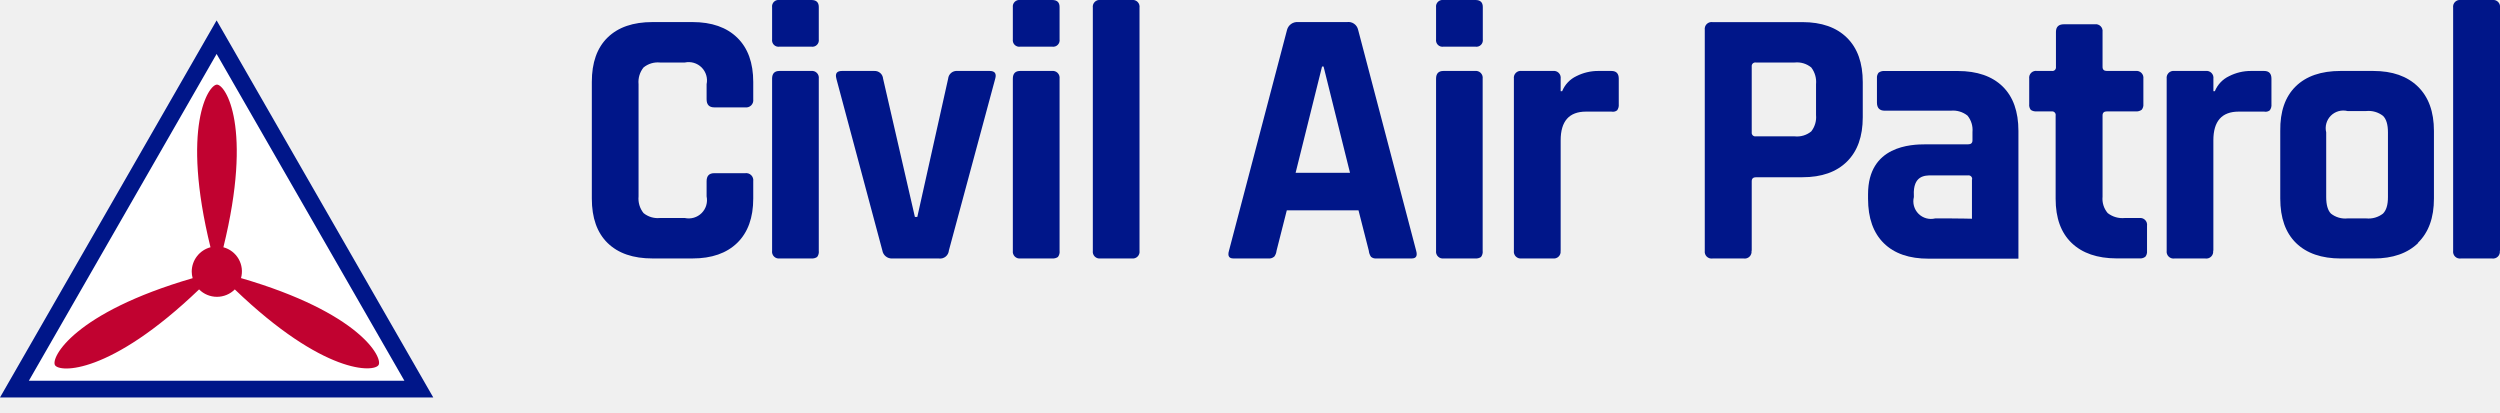
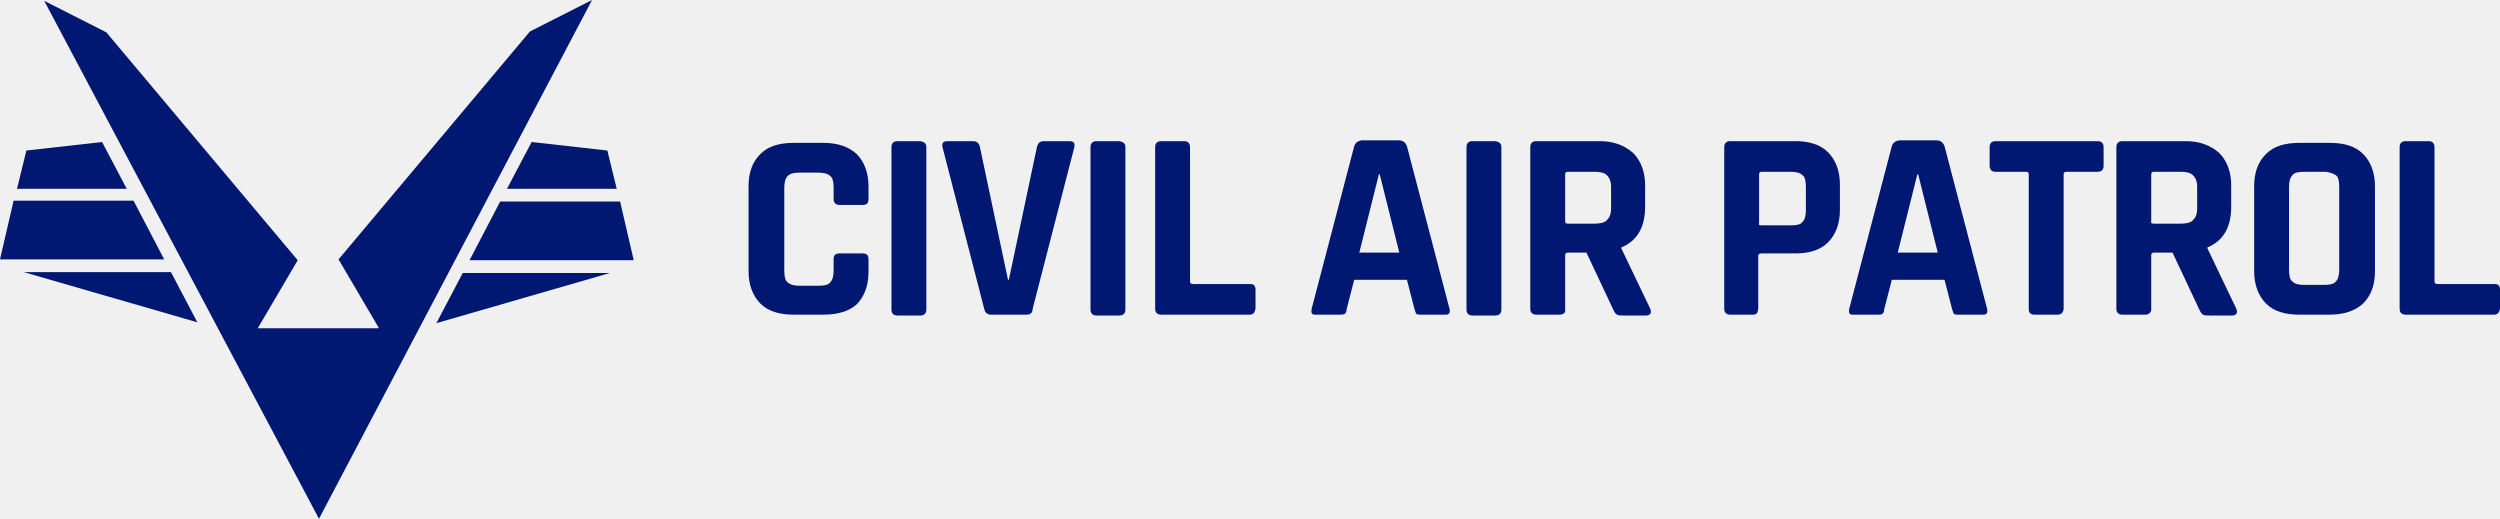
- <svg xmlns="http://www.w3.org/2000/svg" width="2000" height="330" viewBox="0 0 2000 330" fill="none">
-   <g clip-path="url(#clip0)">
-     <path d="M1401.38 105.883V53.241C1401.32 52.803 1401.36 52.357 1401.5 51.937C1401.63 51.517 1401.87 51.135 1402.18 50.82C1402.49 50.506 1402.87 50.268 1403.29 50.126C1403.71 49.983 1404.15 49.94 1404.59 49.999H1435.77C1438.14 49.755 1440.52 49.98 1442.8 50.664C1445.07 51.347 1447.19 52.475 1449.02 53.981C1451.93 57.805 1453.29 62.587 1452.83 67.37V92.035C1453.27 96.718 1451.91 101.394 1449.02 105.107C1447.19 106.613 1445.07 107.741 1442.8 108.424C1440.52 109.108 1438.14 109.334 1435.77 109.089H1404.59C1404.15 109.148 1403.71 109.105 1403.29 108.962C1402.87 108.82 1402.49 108.582 1402.18 108.268C1401.87 107.953 1401.63 107.571 1401.5 107.151C1401.36 106.731 1401.32 106.285 1401.38 105.847V105.883ZM1401.38 200.56V144.994C1401.38 142.845 1402.55 141.788 1404.91 141.788H1441.98C1457.27 141.788 1469.13 137.618 1477.56 129.279C1486 120.94 1490.21 109.124 1490.21 93.832V65.644C1490.21 50.328 1486 38.512 1477.56 30.197C1469.13 21.881 1457.27 17.712 1441.98 17.688H1370.03C1369.19 17.565 1368.33 17.639 1367.52 17.905C1366.72 18.17 1365.98 18.62 1365.38 19.219C1364.78 19.817 1364.32 20.548 1364.05 21.353C1363.78 22.157 1363.71 23.014 1363.82 23.854V200.631C1363.71 201.471 1363.78 202.328 1364.05 203.133C1364.32 203.937 1364.78 204.668 1365.38 205.266C1365.98 205.865 1366.72 206.315 1367.52 206.58C1368.33 206.846 1369.19 206.92 1370.03 206.797H1395.01C1395.85 206.92 1396.7 206.846 1397.51 206.58C1398.32 206.315 1399.05 205.865 1399.65 205.266C1400.25 204.668 1400.71 203.937 1400.98 203.133C1401.25 202.328 1401.33 201.471 1401.21 200.631L1401.38 200.56ZM1248.53 200.631V112.26C1248.53 96.945 1255.3 89.287 1268.83 89.287H1289.12C1289.92 89.46 1290.74 89.459 1291.53 89.282C1292.32 89.106 1293.06 88.758 1293.71 88.265C1294.72 86.86 1295.19 85.128 1295.01 83.402V62.931C1295.01 58.843 1293.07 56.764 1289.12 56.764H1278.55C1272.52 56.751 1266.57 58.163 1261.18 60.887C1255.99 63.322 1251.9 67.624 1249.73 72.937H1248.53V62.931C1248.65 62.093 1248.57 61.24 1248.3 60.439C1248.03 59.637 1247.58 58.909 1246.99 58.311C1246.39 57.713 1245.66 57.263 1244.86 56.994C1244.06 56.726 1243.2 56.647 1242.37 56.764H1217.35C1216.51 56.635 1215.65 56.704 1214.84 56.967C1214.02 57.23 1213.29 57.679 1212.68 58.279C1212.07 58.878 1211.62 59.611 1211.34 60.419C1211.07 61.226 1210.99 62.087 1211.11 62.931V200.596C1211 201.433 1211.07 202.286 1211.34 203.087C1211.61 203.889 1212.06 204.617 1212.66 205.215C1213.26 205.813 1213.99 206.263 1214.79 206.532C1215.59 206.8 1216.44 206.879 1217.28 206.762H1242.3C1243.14 206.887 1243.99 206.813 1244.8 206.547C1245.6 206.282 1246.33 205.831 1246.93 205.232C1247.53 204.632 1247.98 203.9 1248.25 203.095C1248.51 202.29 1248.59 201.434 1248.46 200.596L1248.53 200.631ZM1154.95 206.762H1180.25C1181.85 206.905 1183.45 206.494 1184.79 205.599C1185.33 204.895 1185.73 204.09 1185.96 203.231C1186.19 202.372 1186.25 201.477 1186.13 200.596V62.931C1186.24 62.092 1186.16 61.238 1185.89 60.437C1185.61 59.636 1185.16 58.908 1184.56 58.312C1183.96 57.715 1183.23 57.265 1182.42 56.996C1181.62 56.728 1180.77 56.648 1179.93 56.764H1154.74C1150.83 56.764 1148.85 58.843 1148.85 62.931V200.596C1148.73 201.436 1148.81 202.293 1149.08 203.097C1149.35 203.902 1149.81 204.633 1150.41 205.231C1151.01 205.83 1151.74 206.279 1152.55 206.545C1153.36 206.811 1154.21 206.885 1155.05 206.762H1154.95ZM1154.74 37.35H1180.35C1181.15 37.468 1181.97 37.398 1182.74 37.145C1183.51 36.891 1184.2 36.461 1184.78 35.889C1185.35 35.317 1185.78 34.619 1186.03 33.85C1186.29 33.082 1186.36 32.266 1186.24 31.465V5.602C1186.24 1.868 1184.26 6.32286e-05 1180.35 6.32286e-05H1154.74C1153.94 -0.111 1153.12 -0.036 1152.36 0.221C1151.59 0.477 1150.9 0.907 1150.33 1.478C1149.76 2.048 1149.33 2.743 1149.07 3.507C1148.82 4.272 1148.74 5.086 1148.85 5.884V31.465C1148.73 32.266 1148.8 33.082 1149.06 33.85C1149.31 34.619 1149.74 35.317 1150.31 35.889C1150.88 36.461 1151.58 36.891 1152.35 37.145C1153.12 37.398 1153.94 37.468 1154.74 37.35V37.35ZM1058.86 53.241L1080 138.229H1036.49L1057.63 53.241H1058.86ZM1019.29 205.458C1020.39 204.056 1021.06 202.368 1021.23 200.596L1029.44 168.249H1086.8L1095.05 200.596C1095.2 202.342 1095.81 204.017 1096.81 205.458C1097.42 205.965 1098.12 206.342 1098.88 206.566C1099.63 206.79 1100.43 206.857 1101.21 206.762H1129.4C1132.93 206.762 1134.09 204.718 1132.93 200.596L1086.49 23.819C1086.06 21.866 1084.91 20.145 1083.27 19.001C1081.63 17.858 1079.62 17.376 1077.64 17.653H1038.46C1036.5 17.493 1034.55 18.021 1032.94 19.147C1031.33 20.273 1030.17 21.926 1029.65 23.819L983.175 200.596C981.977 204.718 983.175 206.762 986.698 206.762H1014.89C1015.65 206.836 1016.42 206.758 1017.15 206.535C1017.88 206.311 1018.56 205.945 1019.15 205.458H1019.29ZM911.612 200.596V6.166C911.736 5.328 911.663 4.472 911.397 3.666C911.132 2.861 910.681 2.13 910.081 1.53C909.482 0.931 908.75 0.48 907.945 0.214C907.14 -0.051 906.284 -0.125 905.445 6.32286e-05H880.428C879.59 -0.125 878.733 -0.051 877.928 0.214C877.123 0.48 876.392 0.931 875.792 1.53C875.193 2.13 874.742 2.861 874.476 3.666C874.211 4.472 874.137 5.328 874.262 6.166V200.596C874.137 201.434 874.211 202.29 874.476 203.095C874.742 203.9 875.193 204.632 875.792 205.232C876.392 205.831 877.123 206.282 877.928 206.547C878.733 206.813 879.59 206.887 880.428 206.762H905.445C906.284 206.887 907.14 206.813 907.945 206.547C908.75 206.282 909.482 205.831 910.081 205.232C910.681 204.632 911.132 203.9 911.397 203.095C911.663 202.29 911.736 201.434 911.612 200.596ZM816.476 206.762H841.775C843.378 206.905 844.982 206.494 846.32 205.599C846.863 204.895 847.261 204.09 847.49 203.231C847.72 202.372 847.778 201.477 847.659 200.596V62.931C847.77 62.092 847.686 61.238 847.413 60.437C847.14 59.636 846.686 58.908 846.086 58.312C845.485 57.715 844.756 57.265 843.953 56.996C843.15 56.728 842.296 56.648 841.458 56.764H816.159C812.248 56.764 810.274 58.843 810.274 62.931V200.596C810.156 201.436 810.235 202.293 810.505 203.097C810.776 203.902 811.23 204.633 811.832 205.231C812.434 205.83 813.167 206.279 813.973 206.545C814.779 206.811 815.636 206.885 816.476 206.762V206.762ZM816.159 37.35H841.775C842.575 37.468 843.392 37.398 844.16 37.145C844.928 36.891 845.626 36.461 846.198 35.889C846.77 35.317 847.201 34.619 847.454 33.85C847.708 33.082 847.778 32.266 847.659 31.465V5.602C847.659 1.868 845.686 6.32286e-05 841.775 6.32286e-05H816.159C815.36 -0.111 814.546 -0.036 813.782 0.221C813.017 0.477 812.322 0.907 811.752 1.478C811.182 2.048 810.751 2.743 810.495 3.507C810.239 4.272 810.163 5.086 810.274 5.884V31.465C810.156 32.266 810.226 33.082 810.48 33.85C810.733 34.619 811.163 35.317 811.735 35.889C812.307 36.461 813.005 36.891 813.774 37.145C814.542 37.398 815.359 37.468 816.159 37.35V37.35ZM669.086 62.931L705.872 200.349C706.165 202.212 707.137 203.902 708.6 205.092C710.064 206.282 711.916 206.889 713.8 206.797H751.149C752.1 206.924 753.067 206.857 753.991 206.597C754.914 206.338 755.775 205.893 756.521 205.289C757.266 204.685 757.881 203.936 758.326 203.086C758.772 202.237 759.04 201.305 759.113 200.349L796.18 62.931C797.343 58.843 795.863 56.764 791.741 56.764H765.878C764.084 56.608 762.301 57.169 760.921 58.325C759.54 59.481 758.675 61.137 758.514 62.931L733.849 173.535H731.911L706.471 62.931C706.335 61.185 705.522 59.563 704.205 58.41C702.887 57.258 701.171 56.667 699.424 56.764H673.561C669.438 56.764 667.958 58.843 669.121 62.931H669.086ZM623.844 206.762H649.143C650.746 206.905 652.35 206.494 653.688 205.599C654.231 204.895 654.628 204.09 654.858 203.231C655.088 202.372 655.145 201.477 655.027 200.596V62.931C655.144 62.093 655.066 61.24 654.797 60.439C654.529 59.637 654.078 58.909 653.48 58.311C652.882 57.713 652.154 57.263 651.352 56.994C650.551 56.726 649.698 56.647 648.861 56.764H623.562C619.615 56.764 617.677 58.843 617.677 62.931V200.596C617.553 201.434 617.626 202.29 617.892 203.095C618.157 203.9 618.608 204.632 619.208 205.232C619.807 205.831 620.539 206.282 621.344 206.547C622.149 206.813 623.005 206.887 623.844 206.762V206.762ZM623.562 37.35H649.143C649.943 37.468 650.76 37.398 651.528 37.145C652.296 36.891 652.994 36.461 653.566 35.889C654.138 35.317 654.568 34.619 654.822 33.85C655.076 33.082 655.146 32.266 655.027 31.465V5.602C655.027 1.868 653.054 6.32286e-05 649.143 6.32286e-05H623.562C622.762 -0.119 621.945 -0.049 621.176 0.205C620.408 0.459 619.71 0.889 619.138 1.461C618.566 2.033 618.136 2.731 617.882 3.499C617.629 4.267 617.559 5.084 617.677 5.884V31.465C617.559 32.266 617.629 33.082 617.882 33.85C618.136 34.619 618.566 35.317 619.138 35.889C619.71 36.461 620.408 36.891 621.176 37.145C621.945 37.398 622.762 37.468 623.562 37.35V37.35ZM589.806 194.288C598.333 185.949 602.597 174.134 602.597 158.841V144.994C602.721 144.115 602.639 143.219 602.357 142.378C602.074 141.536 601.6 140.772 600.97 140.146C600.341 139.52 599.574 139.049 598.731 138.772C597.888 138.494 596.992 138.417 596.113 138.546H571.448C567.326 138.546 565.282 140.695 565.282 144.994V157.08C565.789 159.466 565.691 161.941 564.997 164.279C564.303 166.618 563.035 168.745 561.308 170.469C559.581 172.192 557.451 173.455 555.111 174.145C552.771 174.834 550.296 174.927 547.911 174.416H527.897C523.191 174.868 518.495 173.45 514.825 170.469C511.809 166.693 510.381 161.891 510.843 157.08V67.37C510.374 62.559 511.802 57.754 514.825 53.981C518.49 50.987 523.186 49.557 527.897 49.999H547.911C550.298 49.495 552.774 49.594 555.113 50.289C557.452 50.983 559.58 52.251 561.306 53.976C563.031 55.701 564.298 57.83 564.993 60.169C565.687 62.508 565.787 64.983 565.282 67.37V79.421C565.282 83.719 567.326 85.904 571.448 85.904H596.113C596.993 86.027 597.89 85.944 598.733 85.662C599.576 85.38 600.341 84.906 600.97 84.277C601.598 83.649 602.072 82.883 602.354 82.04C602.637 81.198 602.72 80.301 602.597 79.421V65.609C602.597 50.293 598.333 38.477 589.806 30.162C581.279 21.846 569.358 17.676 554.042 17.653H521.978C506.521 17.653 494.565 21.764 486.108 29.985C477.652 38.207 473.435 50.081 473.459 65.609V158.841C473.459 174.345 477.675 186.208 486.108 194.429C494.541 202.651 506.498 206.762 521.978 206.762H554.042C569.334 206.762 581.256 202.604 589.806 194.288" fill="#001689" />
-     <path d="M1502.9 58.103C1501.88 59.387 1501.4 61.017 1501.56 62.649V82.063C1501.56 86.362 1503.64 88.547 1507.76 88.547H1560.61C1565.42 88.067 1570.22 89.483 1574 92.493C1577 96.172 1578.42 100.879 1577.98 105.601V112.26C1577.98 114.409 1576.79 115.467 1574.46 115.467H1540.6C1529.08 115.467 1494.44 116.453 1494.44 155.318V159.018C1494.44 174.474 1498.66 186.337 1507.09 194.605C1515.52 202.874 1527.48 206.985 1542.96 206.938H1614.74V104.755C1614.74 89.251 1610.52 77.389 1602.09 69.167C1593.65 60.946 1581.7 56.823 1566.22 56.8H1507.76C1506.03 56.631 1504.3 57.108 1502.9 58.139V58.103ZM1577.56 143.549V174.979C1577.56 174.979 1566.74 174.733 1560.47 174.733H1548.14C1545.78 175.315 1543.31 175.277 1540.97 174.624C1538.63 173.971 1536.5 172.724 1534.79 171.005C1533.07 169.285 1531.83 167.152 1531.18 164.811C1530.53 162.469 1530.5 160.001 1531.09 157.643V156.516C1530.21 140.167 1540.25 140.308 1545.18 140.308H1574.46C1574.9 140.242 1575.35 140.281 1575.77 140.421C1576.2 140.561 1576.58 140.798 1576.9 141.113C1577.21 141.428 1577.45 141.812 1577.59 142.235C1577.73 142.658 1577.77 143.108 1577.7 143.549" fill="#001689" />
-     <path d="M2000 200.596V6.166C2000.13 5.328 2000.05 4.472 1999.79 3.666C1999.52 2.861 1999.07 2.13 1998.47 1.53C1997.87 0.931 1997.14 0.48 1996.33 0.214C1995.53 -0.051 1994.67 -0.125 1993.83 6.32246e-05H1968.68C1967.84 -0.125 1966.98 -0.051 1966.18 0.214C1965.37 0.48 1964.64 0.931 1964.04 1.53C1963.44 2.13 1962.99 2.861 1962.72 3.666C1962.46 4.472 1962.38 5.328 1962.51 6.166V200.596C1962.39 201.435 1962.46 202.292 1962.73 203.099C1962.99 203.905 1963.44 204.638 1964.04 205.24C1964.64 205.842 1965.37 206.296 1966.17 206.566C1966.98 206.836 1967.84 206.915 1968.68 206.797H1993.69C1994.53 206.915 1995.39 206.836 1996.19 206.566C1997 206.296 1997.73 205.842 1998.33 205.24C1998.93 204.638 1999.38 203.905 1999.64 203.099C1999.91 202.292 1999.98 201.435 1999.86 200.596H2000ZM1864.77 170.892C1862.23 168.355 1860.96 163.845 1860.96 157.643V105.883C1860.38 103.528 1860.42 101.063 1861.07 98.727C1861.72 96.391 1862.97 94.263 1864.68 92.548C1866.4 90.834 1868.52 89.59 1870.86 88.939C1873.2 88.287 1875.66 88.249 1878.02 88.829H1893.03C1897.8 88.354 1902.58 89.729 1906.38 92.669C1909.06 95.206 1910.36 99.716 1910.36 105.883V157.643C1910.36 163.951 1909.06 168.214 1906.38 170.892C1902.58 173.833 1897.8 175.207 1893.03 174.733H1878.02C1873.27 175.223 1868.52 173.846 1864.77 170.892V170.892ZM1934.32 194.288C1942.9 185.949 1947.17 174.134 1947.15 158.841V104.72C1947.15 89.428 1942.87 77.612 1934.32 69.273C1925.77 60.934 1913.86 56.764 1898.59 56.764H1872.41C1856.91 56.764 1844.95 60.887 1836.54 69.132C1828.13 77.377 1824.02 89.24 1824.21 104.72V158.841C1824.21 174.345 1828.43 186.208 1836.86 194.429C1845.29 202.651 1857.25 206.773 1872.73 206.797H1898.91C1914.2 206.797 1926.11 202.627 1934.64 194.288H1934.32ZM1770.69 200.596V112.26C1770.69 96.945 1777.45 89.287 1790.98 89.287H1811.28C1812.07 89.46 1812.88 89.458 1813.67 89.281C1814.45 89.105 1815.19 88.758 1815.82 88.265C1816.86 86.865 1817.33 85.133 1817.16 83.402V62.931C1817.16 58.843 1815.19 56.764 1811.28 56.764H1800.71C1794.69 56.747 1788.74 58.16 1783.37 60.887C1778.17 63.321 1774.07 67.622 1771.89 72.937H1770.72V62.931C1770.83 62.092 1770.75 61.238 1770.48 60.437C1770.2 59.636 1769.75 58.908 1769.15 58.312C1768.55 57.715 1767.82 57.265 1767.02 56.996C1766.21 56.728 1765.36 56.648 1764.52 56.764H1739.54C1738.7 56.648 1737.85 56.728 1737.04 56.996C1736.24 57.265 1735.51 57.715 1734.91 58.312C1734.31 58.908 1733.86 59.636 1733.58 60.437C1733.31 61.238 1733.23 62.092 1733.34 62.931V200.596C1733.22 201.437 1733.3 202.295 1733.57 203.101C1733.84 203.906 1734.29 204.638 1734.9 205.239C1735.5 205.84 1736.23 206.294 1737.03 206.564C1737.84 206.834 1738.7 206.914 1739.54 206.797H1764.31C1765.15 206.914 1766.01 206.834 1766.82 206.564C1767.62 206.294 1768.35 205.84 1768.95 205.239C1769.55 204.638 1770.01 203.906 1770.28 203.101C1770.55 202.295 1770.63 201.437 1770.51 200.596H1770.69ZM1644.51 92.352V159.123C1644.51 174.416 1648.77 186.161 1657.3 194.359C1665.83 202.557 1677.83 206.679 1693.31 206.726H1711.46C1713.18 206.911 1714.9 206.432 1716.28 205.388C1717.3 204.104 1717.78 202.474 1717.62 200.842V180.617C1717.75 179.777 1717.67 178.92 1717.41 178.114C1717.14 177.308 1716.69 176.575 1716.09 175.973C1715.49 175.371 1714.76 174.917 1713.96 174.646C1713.15 174.376 1712.3 174.297 1711.46 174.416H1699.69C1694.84 174.873 1690 173.462 1686.16 170.469C1684.63 168.672 1683.47 166.586 1682.77 164.334C1682.06 162.082 1681.81 159.711 1682.04 157.362V92.352C1682.04 90.203 1683.2 89.111 1685.56 89.111H1708.5C1710.22 89.289 1711.95 88.825 1713.36 87.807C1714.39 86.513 1714.87 84.869 1714.7 83.226V62.931C1714.81 62.092 1714.73 61.238 1714.45 60.437C1714.18 59.636 1713.73 58.908 1713.13 58.312C1712.52 57.715 1711.79 57.265 1710.99 56.996C1710.19 56.728 1709.34 56.648 1708.5 56.764H1685.56C1683.2 56.764 1682.04 55.707 1682.04 53.523V25.581C1682.15 24.744 1682.07 23.891 1681.81 23.089C1681.54 22.288 1681.09 21.559 1680.49 20.962C1679.89 20.364 1679.16 19.913 1678.36 19.645C1677.56 19.376 1676.71 19.297 1675.87 19.415H1651.2C1646.91 19.415 1644.76 21.458 1644.76 25.581V53.523C1644.82 53.963 1644.78 54.413 1644.64 54.837C1644.5 55.26 1644.27 55.644 1643.95 55.959C1643.64 56.274 1643.25 56.511 1642.83 56.651C1642.41 56.791 1641.96 56.83 1641.51 56.764H1629.75C1628.89 56.61 1628.02 56.66 1627.19 56.912C1626.36 57.164 1625.6 57.609 1624.98 58.212C1624.35 58.814 1623.88 59.557 1623.6 60.377C1623.32 61.198 1623.24 62.073 1623.37 62.931V83.226C1623.26 84.06 1623.32 84.908 1623.54 85.719C1623.77 86.529 1624.15 87.287 1624.67 87.948C1626.11 88.877 1627.83 89.287 1629.53 89.111H1641.3C1641.74 89.053 1642.19 89.097 1642.61 89.239C1643.03 89.382 1643.41 89.619 1643.72 89.932C1644.04 90.245 1644.27 90.627 1644.42 91.046C1644.56 91.466 1644.6 91.913 1644.54 92.352" fill="#001689" />
-     <path d="M173.323 39.851L20.084 306.549H326.527L173.323 39.851Z" fill="white" />
-     <path d="M346.611 317.965H0L173.288 16.314L346.611 317.965ZM23.079 304.611H323.532L173.288 43.163L23.079 304.611Z" fill="#001689" />
-     <path d="M192.809 222.477C193.518 219.932 193.715 217.271 193.389 214.65C193.063 212.028 192.22 209.497 190.909 207.203C189.598 204.909 187.846 202.898 185.752 201.286C183.659 199.674 181.267 198.493 178.714 197.812C202.393 101.513 180.406 67.687 173.57 67.687C166.734 67.687 144.747 101.513 168.39 197.812C164.092 198.953 160.29 201.481 157.576 205.005C154.861 208.528 153.386 212.849 153.38 217.297C153.391 219.072 153.64 220.838 154.12 222.547C58.984 250.242 40.556 286.147 43.974 292.102C47.392 298.057 87.666 300.136 159.264 231.532C161.14 233.411 163.367 234.901 165.819 235.917C168.27 236.934 170.898 237.457 173.552 237.457C176.207 237.457 178.835 236.934 181.286 235.917C183.738 234.901 185.965 233.411 187.84 231.532C259.192 300.065 299.466 297.951 302.884 291.961C306.302 285.971 287.944 250.172 192.809 222.477Z" fill="#C10230" />
-   </g>
-   <defs>
-     <clipPath id="clip0">
-       <rect width="2000" height="329.98" fill="white" />
-     </clipPath>
-   </defs>
+ <svg xmlns="http://www.w3.org/2000/svg" width="2000" height="415" viewBox="0 0 2000 415" fill="none">
+   <path d="M302.824 261.926L270.84 207.5L423.954 25.172L473.63 3.10387e-05L255.189 415L35.386 0.68L85.063 25.852L238.176 208.18L206.193 262.607H302.824V261.926ZM405.58 151.033H493.365L485.88 120.418L425.315 113.615L405.58 151.033ZM375.638 208.18H506.975L496.087 161.238H400.136L375.638 208.18ZM349.098 258.525L487.921 218.385H370.194L349.098 258.525ZM81.66 113.615L21.096 120.418L13.61 151.033H101.395L81.66 113.615ZM106.839 160.557H10.888L0 207.5H131.337L106.839 160.557ZM136.781 217.705H19.054L157.877 257.844L136.781 217.705Z" fill="#001871" />
+   <path d="M658.727 251.721H634.91C623.341 251.721 614.495 249 608.37 242.877C602.246 236.754 598.843 227.91 598.843 217.025V148.992C598.843 137.426 602.246 129.262 608.37 123.139C614.495 117.016 623.341 114.295 634.91 114.295H658.727C669.616 114.295 678.462 117.016 685.267 123.139C691.392 129.262 694.794 138.107 694.794 148.992V159.197C694.794 162.598 693.433 163.959 690.031 163.959H671.657C668.935 163.959 666.893 162.598 666.893 159.197V150.352C666.893 145.59 666.213 142.189 664.171 140.828C662.13 138.787 658.727 138.107 654.644 138.107H639.673C634.91 138.107 632.188 138.787 630.146 140.828C628.105 142.869 627.424 146.27 627.424 150.352V216.344C627.424 221.107 628.105 224.508 630.146 225.869C632.188 227.91 635.59 228.59 639.673 228.59H654.644C659.408 228.59 662.81 227.91 664.171 225.869C666.213 223.828 666.893 220.426 666.893 216.344V207.5C666.893 204.098 668.255 202.738 671.657 202.738H690.031C693.433 202.738 694.794 204.098 694.794 207.5V217.705C694.794 228.59 691.392 237.434 685.267 243.557C679.143 249 670.296 251.721 658.727 251.721Z" fill="#001871" />
+   <path d="M741.068 117.697V247.639C741.068 250.361 739.707 252.402 736.305 252.402H717.931C715.209 252.402 713.168 251.041 713.168 247.639V117.697C713.168 114.975 714.529 112.934 717.931 112.934H736.305C739.707 113.615 741.068 114.975 741.068 117.697Z" fill="#001871" />
+   <path d="M821.368 251.721H792.787C790.065 251.721 788.023 250.361 787.343 246.959L753.998 117.697C753.318 114.295 754.679 112.934 758.081 112.934H778.496C781.218 112.934 783.26 114.295 783.94 117.697L806.397 223.828H807.077L829.534 117.697C830.214 114.975 831.575 112.934 834.978 112.934H855.393C858.796 112.934 860.157 114.295 859.476 117.697L826.131 246.959C826.131 250.361 824.09 251.721 821.368 251.721Z" fill="#001871" />
+   <path d="M900.306 117.697V247.639C900.306 250.361 898.945 252.402 895.543 252.402H877.169C874.447 252.402 872.406 251.041 872.406 247.639V117.697C872.406 114.975 873.767 112.934 877.169 112.934H895.543C898.945 113.615 900.306 114.975 900.306 117.697Z" fill="#001871" />
+   <path d="M999.66 251.721H928.887C926.165 251.721 924.124 250.361 924.124 246.959V117.697C924.124 114.975 925.485 112.934 928.887 112.934H947.261C949.983 112.934 952.025 114.295 952.025 117.697V225.189C952.025 226.549 952.705 227.229 954.747 227.229H1000.34C1003.06 227.229 1004.42 228.59 1004.42 231.992V246.959C1003.74 250.361 1002.38 251.721 999.66 251.721Z" fill="#001871" />
+   <path d="M1103.1 139.467L1087.44 202.057H1119.43L1103.78 139.467H1103.1ZM1072.47 251.721H1052.06C1049.34 251.721 1048.66 250.361 1049.34 246.959L1083.36 117.016C1084.04 114.295 1086.76 112.254 1090.17 112.254H1118.75C1122.15 112.254 1124.19 113.615 1125.55 117.016L1159.58 246.959C1160.26 249.68 1159.58 251.721 1156.86 251.721H1136.44C1135.08 251.721 1133.72 251.721 1133.04 251.041C1132.36 250.361 1132.36 249 1131.68 247.639L1125.55 223.828H1083.36L1077.24 247.639C1077.24 249.68 1076.56 250.361 1075.88 251.041C1074.52 251.721 1073.83 251.721 1072.47 251.721Z" fill="#001871" />
+   <path d="M1201.09 117.697V247.639C1201.09 250.361 1199.73 252.402 1196.33 252.402H1177.95C1175.23 252.402 1173.19 251.041 1173.19 247.639V117.697C1173.19 114.975 1174.55 112.934 1177.95 112.934H1196.33C1199.73 113.615 1201.09 114.975 1201.09 117.697Z" fill="#001871" />
+   <path d="M1254.17 178.926H1275.26C1280.03 178.926 1283.43 178.246 1285.47 176.205C1287.51 174.164 1288.87 171.443 1288.87 166.68V149.672C1288.87 144.91 1287.51 142.189 1285.47 140.148C1283.43 138.107 1280.03 137.426 1275.26 137.426H1254.17C1252.81 137.426 1252.13 138.107 1252.13 139.467V176.885C1252.13 178.246 1252.81 178.926 1254.17 178.926ZM1247.36 251.721H1228.99C1226.27 251.721 1224.23 250.361 1224.23 246.959V117.697C1224.23 114.975 1225.59 112.934 1228.99 112.934H1280.03C1290.92 112.934 1299.76 116.336 1306.57 122.459C1312.69 128.582 1316.09 137.426 1316.09 148.311V165.32C1316.09 181.648 1309.97 192.533 1297.04 197.975V198.656L1320.18 246.959C1321.54 250.361 1320.18 252.402 1316.77 252.402H1299.08C1296.36 252.402 1294.32 252.402 1293.64 251.721C1292.28 251.041 1291.6 249.68 1290.92 248.32L1269.14 202.057H1254.85C1252.81 202.057 1252.13 202.738 1252.13 204.098V248.32C1252.13 250.361 1250.77 251.721 1247.36 251.721Z" fill="#001871" />
+   <path d="M1409.32 180.287H1432.46C1437.22 180.287 1440.63 179.607 1441.99 177.566C1444.03 175.525 1444.71 172.123 1444.71 168.041V149.672C1444.71 144.91 1444.03 141.508 1441.99 140.148C1439.95 138.107 1436.54 137.426 1432.46 137.426H1409.32C1407.96 137.426 1407.28 138.107 1407.28 139.467V178.246C1406.6 179.607 1407.28 180.287 1409.32 180.287ZM1402.52 251.721H1384.14C1381.42 251.721 1379.38 250.361 1379.38 246.959V117.697C1379.38 114.975 1380.74 112.934 1384.14 112.934H1436.54C1447.43 112.934 1456.28 115.656 1462.4 121.779C1468.53 127.902 1471.93 136.746 1471.93 147.631V168.041C1471.93 178.926 1468.53 187.77 1462.4 193.893C1456.28 200.016 1447.43 202.738 1436.54 202.738H1409.32C1407.28 202.738 1406.6 203.418 1406.6 204.779V245.598C1406.6 250.361 1405.24 251.721 1402.52 251.721Z" fill="#001871" />
+   <path d="M1533.86 139.467L1518.2 202.057H1550.19L1534.54 139.467H1533.86ZM1502.55 251.721H1482.14C1479.41 251.721 1478.73 250.361 1479.41 246.959L1513.44 117.016C1514.12 114.295 1516.84 112.254 1520.24 112.254H1548.83C1552.23 112.254 1554.27 113.615 1555.63 117.016L1589.66 246.959C1590.34 249.68 1589.66 251.721 1586.93 251.721H1566.52C1565.16 251.721 1563.8 251.721 1563.12 251.041C1562.44 250.361 1562.44 249 1561.76 247.639L1555.63 223.828H1513.44L1507.32 247.639C1507.32 249.68 1506.63 250.361 1505.95 251.041C1505.27 251.721 1503.91 251.721 1502.55 251.721Z" fill="#001871" />
+   <path d="M1646.14 251.721H1627.76C1624.36 251.721 1623 250.361 1623 246.959V139.467C1623 138.107 1622.32 137.426 1620.96 137.426H1596.46C1593.74 137.426 1591.7 136.066 1591.7 132.664V117.697C1591.7 114.975 1593.06 112.934 1596.46 112.934H1678.12C1680.84 112.934 1682.89 114.295 1682.89 117.697V132.664C1682.89 135.385 1681.52 137.426 1678.12 137.426H1653.62C1651.58 137.426 1650.9 138.107 1650.9 139.467V247.639C1650.22 250.361 1648.86 251.721 1646.14 251.721Z" fill="#001871" />
+   <path d="M1723.04 178.926H1744.13C1748.89 178.926 1752.3 178.246 1754.34 176.205C1756.38 174.164 1757.74 171.443 1757.74 166.68V149.672C1757.74 144.91 1756.38 142.189 1754.34 140.148C1752.3 138.107 1748.89 137.426 1744.13 137.426H1723.04C1721.67 137.426 1720.99 138.107 1720.99 139.467V176.885C1720.31 178.246 1721.67 178.926 1723.04 178.926ZM1716.23 251.721H1697.86C1695.13 251.721 1693.09 250.361 1693.09 246.959V117.697C1693.09 114.975 1694.45 112.934 1697.86 112.934H1748.89C1759.78 112.934 1768.63 116.336 1775.43 122.459C1781.56 128.582 1784.96 137.426 1784.96 148.311V165.32C1784.96 181.648 1778.84 192.533 1765.91 197.975V198.656L1789.04 246.959C1790.4 250.361 1789.04 252.402 1785.64 252.402H1767.95C1765.23 252.402 1763.18 252.402 1762.5 251.721C1761.14 251.041 1760.46 249.68 1759.78 248.32L1738.01 202.057H1723.72C1721.67 202.057 1720.99 202.738 1720.99 204.098V248.32C1720.31 250.361 1718.95 251.721 1716.23 251.721Z" fill="#001871" />
+   <path d="M1843.48 227.91H1859.14C1863.9 227.91 1867.3 227.229 1868.66 225.189C1870.7 223.148 1871.38 219.746 1871.38 215.664V149.672C1871.38 144.91 1870.7 141.508 1868.66 140.148C1866.62 138.787 1863.22 137.426 1859.14 137.426H1843.48C1838.72 137.426 1835.32 138.107 1833.96 140.148C1831.92 142.189 1831.23 145.59 1831.23 149.672V215.664C1831.23 220.426 1831.92 223.828 1833.96 225.189C1836 227.229 1838.72 227.91 1843.48 227.91ZM1863.22 251.721H1839.4C1827.83 251.721 1818.99 249 1812.86 242.877C1806.74 236.754 1803.33 227.91 1803.33 217.025V148.992C1803.33 137.426 1806.74 129.262 1812.86 123.139C1818.99 117.016 1827.83 114.295 1839.4 114.295H1863.9C1875.47 114.295 1884.31 117.016 1890.44 123.139C1896.56 129.262 1899.97 138.107 1899.97 148.992V217.025C1899.97 228.59 1896.56 236.754 1890.44 242.877C1883.63 249 1874.79 251.721 1863.22 251.721Z" fill="#001871" />
+   <path d="M1995.24 251.721H1924.46C1921.74 251.721 1919.7 250.361 1919.7 246.959V117.697C1919.7 114.975 1921.06 112.934 1924.46 112.934H1942.84C1945.56 112.934 1947.6 114.295 1947.6 117.697V225.189C1947.6 226.549 1948.28 227.229 1950.32 227.229H1995.92C1998.64 227.229 2000 228.59 2000 231.992V246.959C1999.32 250.361 1997.96 251.721 1995.24 251.721Z" fill="#001871" />
</svg>
